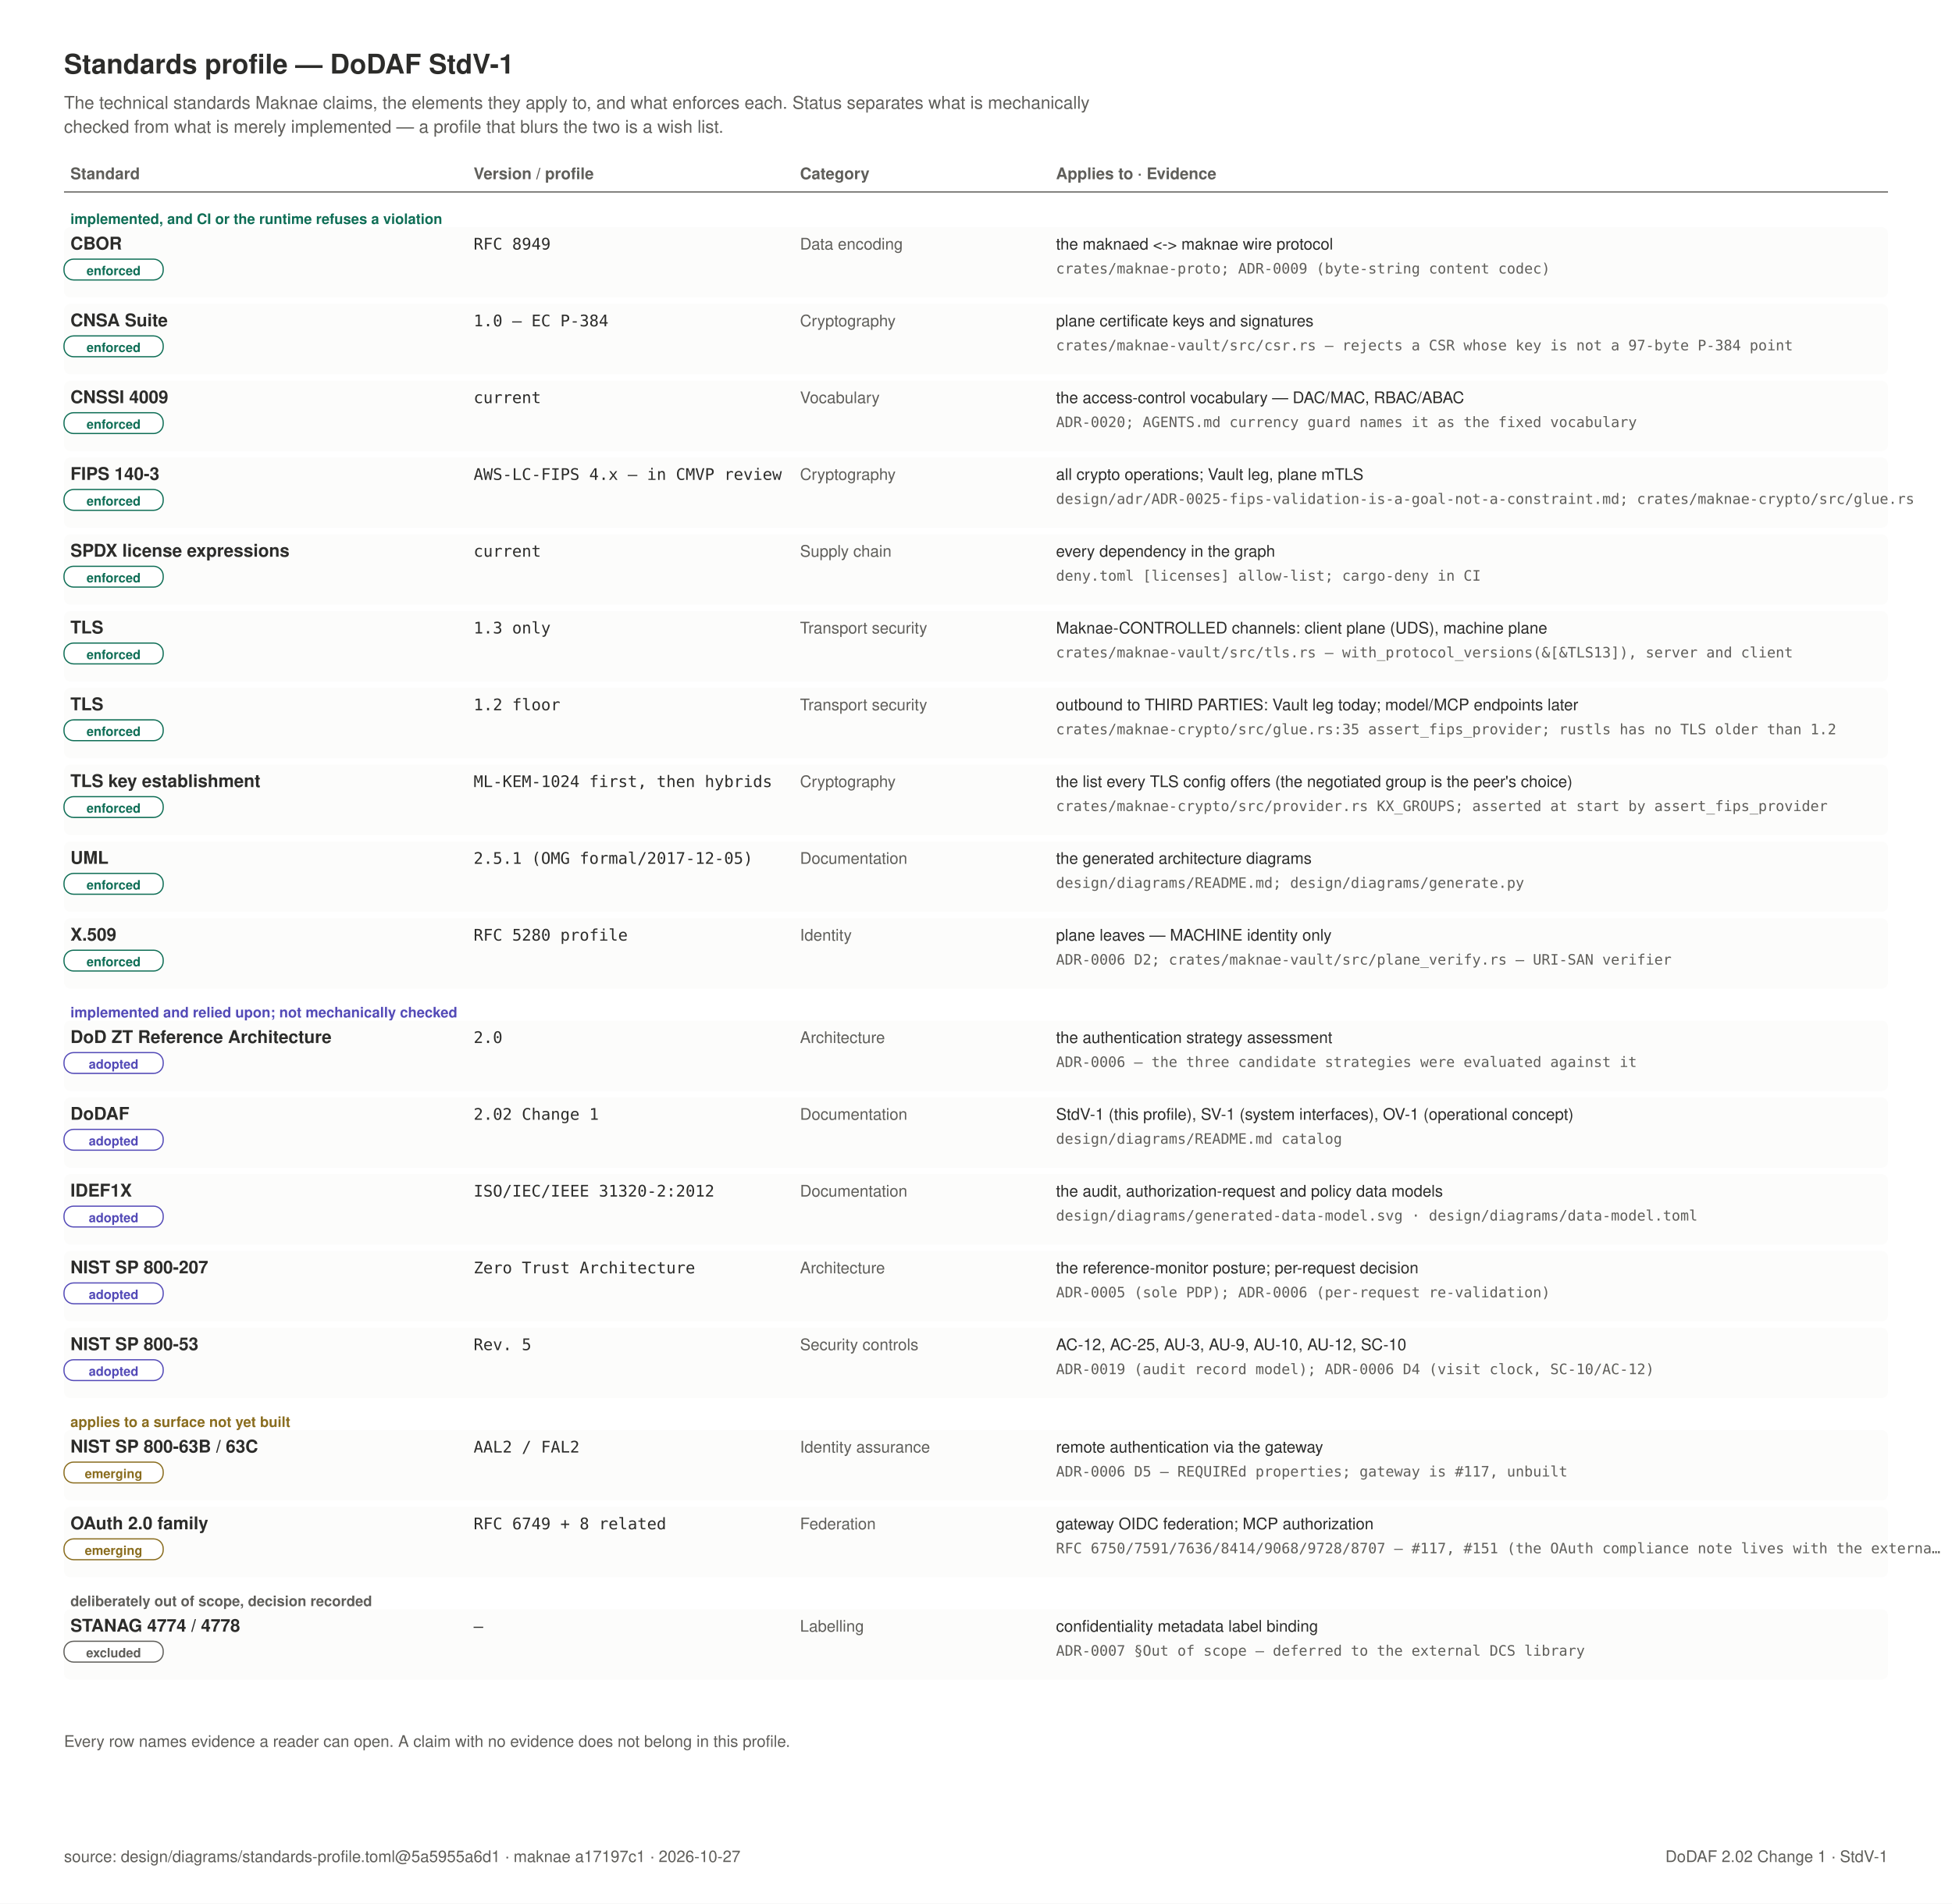
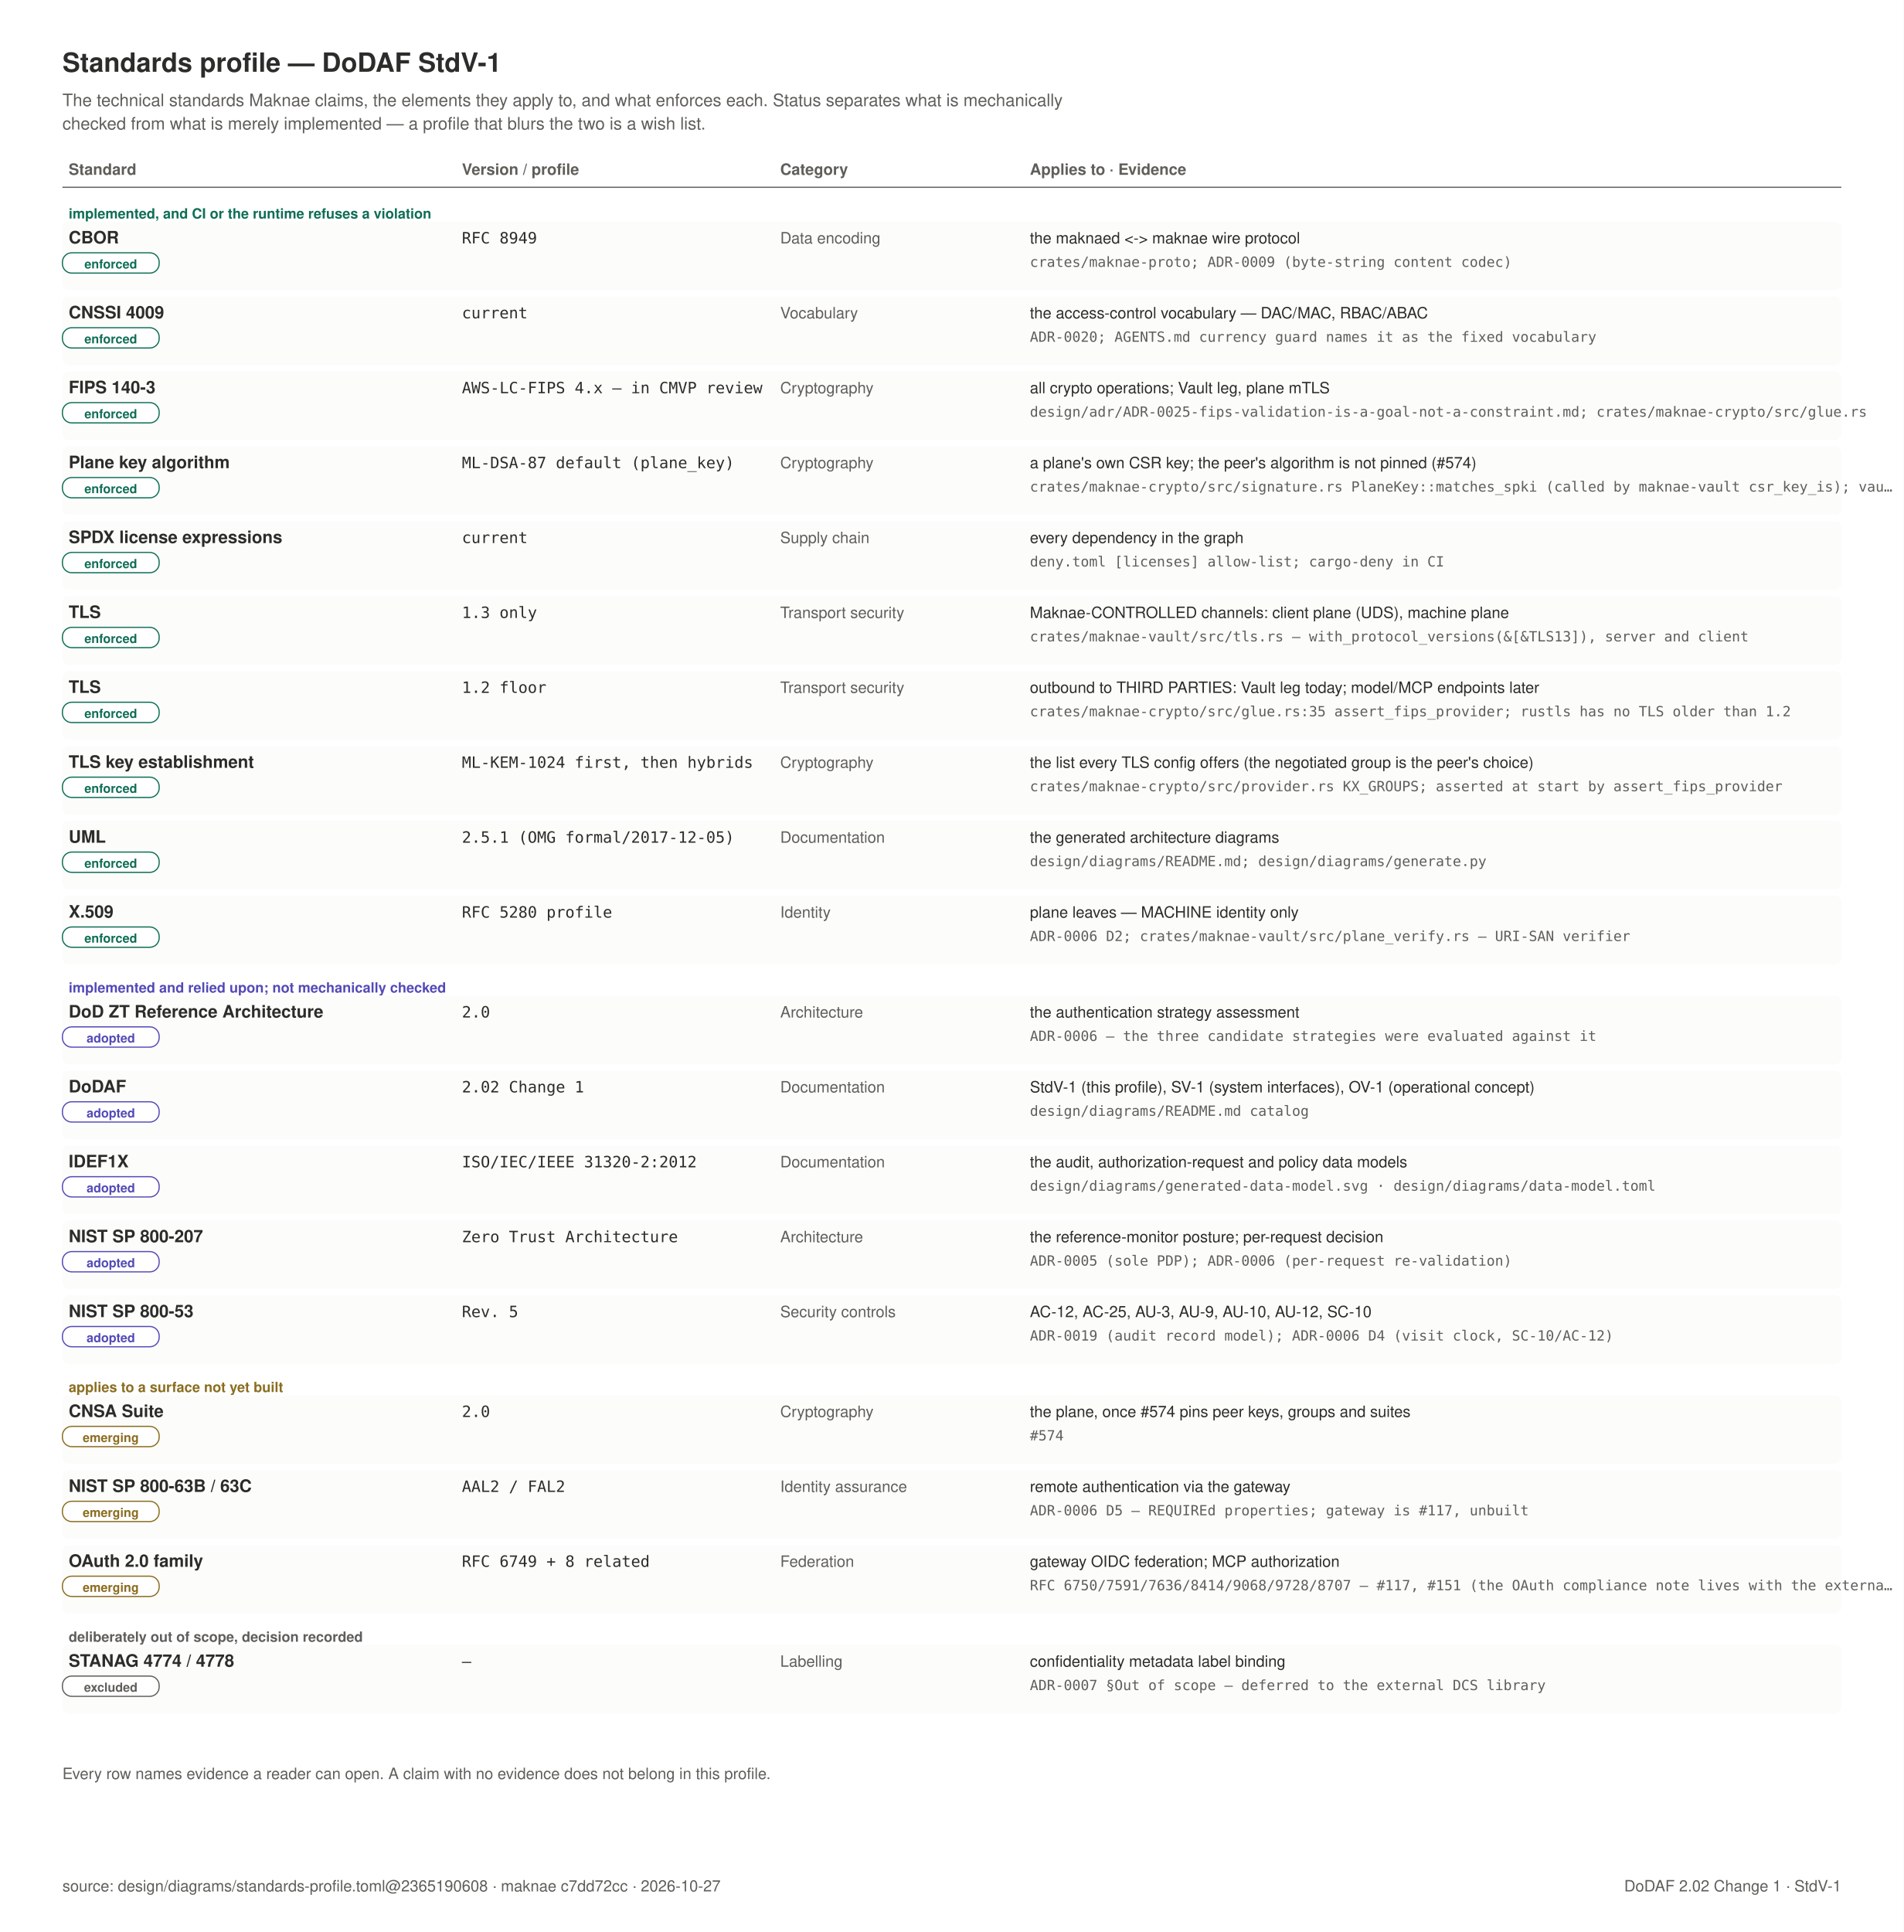
- <svg xmlns="http://www.w3.org/2000/svg" width="1220" height="1190" viewBox="0 0 1220 1190" role="img">
-   <rect x="0" y="0" width="1220" height="1190" fill="#FFFFFF" />
+ <svg xmlns="http://www.w3.org/2000/svg" width="1220" height="1238" viewBox="0 0 1220 1238" role="img">
+   <rect x="0" y="0" width="1220" height="1238" fill="#FFFFFF" />
  <text x="40" y="46" text-anchor="start" font-family="Helvetica, Arial, sans-serif" font-size="17" font-weight="600" fill="#2C2C2A">Standards profile — DoDAF StdV-1</text>
  <text x="40" y="68" text-anchor="start" font-family="Helvetica, Arial, sans-serif" font-size="11" font-weight="400" fill="#5F5E5A">The technical standards Maknae claims, the elements they apply to, and what enforces each. Status separates what is mechanically</text>
  <text x="40" y="83" text-anchor="start" font-family="Helvetica, Arial, sans-serif" font-size="11" font-weight="400" fill="#5F5E5A">checked from what is merely implemented — a profile that blurs the two is a wish list.</text>
  <text x="44" y="112" text-anchor="start" font-family="Helvetica, Arial, sans-serif" font-size="10" font-weight="600" fill="#5F5E5A">Standard</text>
  <text x="296" y="112" text-anchor="start" font-family="Helvetica, Arial, sans-serif" font-size="10" font-weight="600" fill="#5F5E5A">Version / profile</text>
  <text x="500" y="112" text-anchor="start" font-family="Helvetica, Arial, sans-serif" font-size="10" font-weight="600" fill="#5F5E5A">Category</text>
  <text x="660" y="112" text-anchor="start" font-family="Helvetica, Arial, sans-serif" font-size="10" font-weight="600" fill="#5F5E5A">Applies to  ·  Evidence</text>
  <line x1="40" y1="120" x2="1180" y2="120" stroke="#5F5E5A" stroke-width="0.75" />
  <text x="44" y="140" text-anchor="start" font-family="Helvetica, Arial, sans-serif" font-size="9" font-weight="600" fill="#0F6E56">implemented, and CI or the runtime refuses a violation</text>
  <rect x="40" y="142" width="1140" height="44" rx="4" fill="#FCFCFB" stroke="none" stroke-width="0" />
  <text x="44" y="156" text-anchor="start" font-family="Helvetica, Arial, sans-serif" font-size="11" font-weight="600" fill="#2C2C2A">CBOR</text>
  <rect x="40" y="162" width="62" height="13" rx="6" fill="#FFFFFF" stroke="#0F6E56" stroke-width="0.75" />
  <text x="71" y="172" text-anchor="middle" font-family="Helvetica, Arial, sans-serif" font-size="8" font-weight="600" fill="#0F6E56">enforced</text>
  <text x="296" y="156" text-anchor="start" font-family="ui-monospace, SFMono-Regular, Menlo, monospace" font-size="10" font-weight="400" fill="#2C2C2A">RFC 8949</text>
  <text x="500" y="156" text-anchor="start" font-family="Helvetica, Arial, sans-serif" font-size="10" font-weight="400" fill="#5F5E5A">Data encoding</text>
  <text x="660" y="156" text-anchor="start" font-family="Helvetica, Arial, sans-serif" font-size="10" font-weight="400" fill="#2C2C2A">the maknaed &lt;-&gt; maknae wire protocol</text>
  <text x="660" y="171" text-anchor="start" font-family="ui-monospace, SFMono-Regular, Menlo, monospace" font-size="9" font-weight="400" fill="#5F5E5A">crates/maknae-proto; ADR-0009 (byte-string content codec)</text>
  <rect x="40" y="190" width="1140" height="44" rx="4" fill="#FCFCFB" stroke="none" stroke-width="0" />
-   <text x="44" y="204" text-anchor="start" font-family="Helvetica, Arial, sans-serif" font-size="11" font-weight="600" fill="#2C2C2A">CNSA Suite</text>
+   <text x="44" y="204" text-anchor="start" font-family="Helvetica, Arial, sans-serif" font-size="11" font-weight="600" fill="#2C2C2A">CNSSI 4009</text>
  <rect x="40" y="210" width="62" height="13" rx="6" fill="#FFFFFF" stroke="#0F6E56" stroke-width="0.75" />
  <text x="71" y="220" text-anchor="middle" font-family="Helvetica, Arial, sans-serif" font-size="8" font-weight="600" fill="#0F6E56">enforced</text>
-   <text x="296" y="204" text-anchor="start" font-family="ui-monospace, SFMono-Regular, Menlo, monospace" font-size="10" font-weight="400" fill="#2C2C2A">1.0 — EC P-384</text>
-   <text x="500" y="204" text-anchor="start" font-family="Helvetica, Arial, sans-serif" font-size="10" font-weight="400" fill="#5F5E5A">Cryptography</text>
-   <text x="660" y="204" text-anchor="start" font-family="Helvetica, Arial, sans-serif" font-size="10" font-weight="400" fill="#2C2C2A">plane certificate keys and signatures</text>
-   <text x="660" y="219" text-anchor="start" font-family="ui-monospace, SFMono-Regular, Menlo, monospace" font-size="9" font-weight="400" fill="#5F5E5A">crates/maknae-vault/src/csr.rs — rejects a CSR whose key is not a 97-byte P-384 point</text>
+   <text x="296" y="204" text-anchor="start" font-family="ui-monospace, SFMono-Regular, Menlo, monospace" font-size="10" font-weight="400" fill="#2C2C2A">current</text>
+   <text x="500" y="204" text-anchor="start" font-family="Helvetica, Arial, sans-serif" font-size="10" font-weight="400" fill="#5F5E5A">Vocabulary</text>
+   <text x="660" y="204" text-anchor="start" font-family="Helvetica, Arial, sans-serif" font-size="10" font-weight="400" fill="#2C2C2A">the access-control vocabulary — DAC/MAC, RBAC/ABAC</text>
+   <text x="660" y="219" text-anchor="start" font-family="ui-monospace, SFMono-Regular, Menlo, monospace" font-size="9" font-weight="400" fill="#5F5E5A">ADR-0020; AGENTS.md currency guard names it as the fixed vocabulary</text>
  <rect x="40" y="238" width="1140" height="44" rx="4" fill="#FCFCFB" stroke="none" stroke-width="0" />
-   <text x="44" y="252" text-anchor="start" font-family="Helvetica, Arial, sans-serif" font-size="11" font-weight="600" fill="#2C2C2A">CNSSI 4009</text>
+   <text x="44" y="252" text-anchor="start" font-family="Helvetica, Arial, sans-serif" font-size="11" font-weight="600" fill="#2C2C2A">FIPS 140-3</text>
  <rect x="40" y="258" width="62" height="13" rx="6" fill="#FFFFFF" stroke="#0F6E56" stroke-width="0.75" />
  <text x="71" y="268" text-anchor="middle" font-family="Helvetica, Arial, sans-serif" font-size="8" font-weight="600" fill="#0F6E56">enforced</text>
-   <text x="296" y="252" text-anchor="start" font-family="ui-monospace, SFMono-Regular, Menlo, monospace" font-size="10" font-weight="400" fill="#2C2C2A">current</text>
-   <text x="500" y="252" text-anchor="start" font-family="Helvetica, Arial, sans-serif" font-size="10" font-weight="400" fill="#5F5E5A">Vocabulary</text>
-   <text x="660" y="252" text-anchor="start" font-family="Helvetica, Arial, sans-serif" font-size="10" font-weight="400" fill="#2C2C2A">the access-control vocabulary — DAC/MAC, RBAC/ABAC</text>
-   <text x="660" y="267" text-anchor="start" font-family="ui-monospace, SFMono-Regular, Menlo, monospace" font-size="9" font-weight="400" fill="#5F5E5A">ADR-0020; AGENTS.md currency guard names it as the fixed vocabulary</text>
+   <text x="296" y="252" text-anchor="start" font-family="ui-monospace, SFMono-Regular, Menlo, monospace" font-size="10" font-weight="400" fill="#2C2C2A">AWS-LC-FIPS 4.x — in CMVP review</text>
+   <text x="500" y="252" text-anchor="start" font-family="Helvetica, Arial, sans-serif" font-size="10" font-weight="400" fill="#5F5E5A">Cryptography</text>
+   <text x="660" y="252" text-anchor="start" font-family="Helvetica, Arial, sans-serif" font-size="10" font-weight="400" fill="#2C2C2A">all crypto operations; Vault leg, plane mTLS</text>
+   <text x="660" y="267" text-anchor="start" font-family="ui-monospace, SFMono-Regular, Menlo, monospace" font-size="9" font-weight="400" fill="#5F5E5A">design/adr/ADR-0025-fips-validation-is-a-goal-not-a-constraint.md; crates/maknae-crypto/src/glue.rs</text>
  <rect x="40" y="286" width="1140" height="44" rx="4" fill="#FCFCFB" stroke="none" stroke-width="0" />
-   <text x="44" y="300" text-anchor="start" font-family="Helvetica, Arial, sans-serif" font-size="11" font-weight="600" fill="#2C2C2A">FIPS 140-3</text>
+   <text x="44" y="300" text-anchor="start" font-family="Helvetica, Arial, sans-serif" font-size="11" font-weight="600" fill="#2C2C2A">Plane key algorithm</text>
  <rect x="40" y="306" width="62" height="13" rx="6" fill="#FFFFFF" stroke="#0F6E56" stroke-width="0.75" />
  <text x="71" y="316" text-anchor="middle" font-family="Helvetica, Arial, sans-serif" font-size="8" font-weight="600" fill="#0F6E56">enforced</text>
-   <text x="296" y="300" text-anchor="start" font-family="ui-monospace, SFMono-Regular, Menlo, monospace" font-size="10" font-weight="400" fill="#2C2C2A">AWS-LC-FIPS 4.x — in CMVP review</text>
+   <text x="296" y="300" text-anchor="start" font-family="ui-monospace, SFMono-Regular, Menlo, monospace" font-size="10" font-weight="400" fill="#2C2C2A">ML-DSA-87 default (plane_key)</text>
  <text x="500" y="300" text-anchor="start" font-family="Helvetica, Arial, sans-serif" font-size="10" font-weight="400" fill="#5F5E5A">Cryptography</text>
-   <text x="660" y="300" text-anchor="start" font-family="Helvetica, Arial, sans-serif" font-size="10" font-weight="400" fill="#2C2C2A">all crypto operations; Vault leg, plane mTLS</text>
-   <text x="660" y="315" text-anchor="start" font-family="ui-monospace, SFMono-Regular, Menlo, monospace" font-size="9" font-weight="400" fill="#5F5E5A">design/adr/ADR-0025-fips-validation-is-a-goal-not-a-constraint.md; crates/maknae-crypto/src/glue.rs</text>
+   <text x="660" y="300" text-anchor="start" font-family="Helvetica, Arial, sans-serif" font-size="10" font-weight="400" fill="#2C2C2A">a plane's own CSR key; the peer's algorithm is not pinned (#574)</text>
+   <text x="660" y="315" text-anchor="start" font-family="ui-monospace, SFMono-Regular, Menlo, monospace" font-size="9" font-weight="400" fill="#5F5E5A">crates/maknae-crypto/src/signature.rs PlaneKey::matches_spki (called by maknae-vault csr_key_is); vau…</text>
  <rect x="40" y="334" width="1140" height="44" rx="4" fill="#FCFCFB" stroke="none" stroke-width="0" />
  <text x="44" y="348" text-anchor="start" font-family="Helvetica, Arial, sans-serif" font-size="11" font-weight="600" fill="#2C2C2A">SPDX license expressions</text>
  <rect x="40" y="354" width="62" height="13" rx="6" fill="#FFFFFF" stroke="#0F6E56" stroke-width="0.75" />
  <text x="71" y="364" text-anchor="middle" font-family="Helvetica, Arial, sans-serif" font-size="8" font-weight="600" fill="#0F6E56">enforced</text>
  <text x="296" y="348" text-anchor="start" font-family="ui-monospace, SFMono-Regular, Menlo, monospace" font-size="10" font-weight="400" fill="#2C2C2A">current</text>
  <text x="500" y="348" text-anchor="start" font-family="Helvetica, Arial, sans-serif" font-size="10" font-weight="400" fill="#5F5E5A">Supply chain</text>
  <text x="660" y="348" text-anchor="start" font-family="Helvetica, Arial, sans-serif" font-size="10" font-weight="400" fill="#2C2C2A">every dependency in the graph</text>
  <text x="660" y="363" text-anchor="start" font-family="ui-monospace, SFMono-Regular, Menlo, monospace" font-size="9" font-weight="400" fill="#5F5E5A">deny.toml [licenses] allow-list; cargo-deny in CI</text>
  <rect x="40" y="382" width="1140" height="44" rx="4" fill="#FCFCFB" stroke="none" stroke-width="0" />
  <text x="44" y="396" text-anchor="start" font-family="Helvetica, Arial, sans-serif" font-size="11" font-weight="600" fill="#2C2C2A">TLS</text>
  <rect x="40" y="402" width="62" height="13" rx="6" fill="#FFFFFF" stroke="#0F6E56" stroke-width="0.75" />
  <text x="71" y="412" text-anchor="middle" font-family="Helvetica, Arial, sans-serif" font-size="8" font-weight="600" fill="#0F6E56">enforced</text>
  <text x="296" y="396" text-anchor="start" font-family="ui-monospace, SFMono-Regular, Menlo, monospace" font-size="10" font-weight="400" fill="#2C2C2A">1.3 only</text>
  <text x="500" y="396" text-anchor="start" font-family="Helvetica, Arial, sans-serif" font-size="10" font-weight="400" fill="#5F5E5A">Transport security</text>
  <text x="660" y="396" text-anchor="start" font-family="Helvetica, Arial, sans-serif" font-size="10" font-weight="400" fill="#2C2C2A">Maknae-CONTROLLED channels: client plane (UDS), machine plane</text>
  <text x="660" y="411" text-anchor="start" font-family="ui-monospace, SFMono-Regular, Menlo, monospace" font-size="9" font-weight="400" fill="#5F5E5A">crates/maknae-vault/src/tls.rs — with_protocol_versions(&amp;[&amp;TLS13]), server and client</text>
  <rect x="40" y="430" width="1140" height="44" rx="4" fill="#FCFCFB" stroke="none" stroke-width="0" />
  <text x="44" y="444" text-anchor="start" font-family="Helvetica, Arial, sans-serif" font-size="11" font-weight="600" fill="#2C2C2A">TLS</text>
  <rect x="40" y="450" width="62" height="13" rx="6" fill="#FFFFFF" stroke="#0F6E56" stroke-width="0.75" />
  <text x="71" y="460" text-anchor="middle" font-family="Helvetica, Arial, sans-serif" font-size="8" font-weight="600" fill="#0F6E56">enforced</text>
  <text x="296" y="444" text-anchor="start" font-family="ui-monospace, SFMono-Regular, Menlo, monospace" font-size="10" font-weight="400" fill="#2C2C2A">1.2 floor</text>
  <text x="500" y="444" text-anchor="start" font-family="Helvetica, Arial, sans-serif" font-size="10" font-weight="400" fill="#5F5E5A">Transport security</text>
  <text x="660" y="444" text-anchor="start" font-family="Helvetica, Arial, sans-serif" font-size="10" font-weight="400" fill="#2C2C2A">outbound to THIRD PARTIES: Vault leg today; model/MCP endpoints later</text>
  <text x="660" y="459" text-anchor="start" font-family="ui-monospace, SFMono-Regular, Menlo, monospace" font-size="9" font-weight="400" fill="#5F5E5A">crates/maknae-crypto/src/glue.rs:35 assert_fips_provider; rustls has no TLS older than 1.2</text>
  <rect x="40" y="478" width="1140" height="44" rx="4" fill="#FCFCFB" stroke="none" stroke-width="0" />
  <text x="44" y="492" text-anchor="start" font-family="Helvetica, Arial, sans-serif" font-size="11" font-weight="600" fill="#2C2C2A">TLS key establishment</text>
  <rect x="40" y="498" width="62" height="13" rx="6" fill="#FFFFFF" stroke="#0F6E56" stroke-width="0.75" />
  <text x="71" y="508" text-anchor="middle" font-family="Helvetica, Arial, sans-serif" font-size="8" font-weight="600" fill="#0F6E56">enforced</text>
  <text x="296" y="492" text-anchor="start" font-family="ui-monospace, SFMono-Regular, Menlo, monospace" font-size="10" font-weight="400" fill="#2C2C2A">ML-KEM-1024 first, then hybrids</text>
  <text x="500" y="492" text-anchor="start" font-family="Helvetica, Arial, sans-serif" font-size="10" font-weight="400" fill="#5F5E5A">Cryptography</text>
  <text x="660" y="492" text-anchor="start" font-family="Helvetica, Arial, sans-serif" font-size="10" font-weight="400" fill="#2C2C2A">the list every TLS config offers (the negotiated group is the peer's choice)</text>
  <text x="660" y="507" text-anchor="start" font-family="ui-monospace, SFMono-Regular, Menlo, monospace" font-size="9" font-weight="400" fill="#5F5E5A">crates/maknae-crypto/src/provider.rs KX_GROUPS; asserted at start by assert_fips_provider</text>
  <rect x="40" y="526" width="1140" height="44" rx="4" fill="#FCFCFB" stroke="none" stroke-width="0" />
  <text x="44" y="540" text-anchor="start" font-family="Helvetica, Arial, sans-serif" font-size="11" font-weight="600" fill="#2C2C2A">UML</text>
  <rect x="40" y="546" width="62" height="13" rx="6" fill="#FFFFFF" stroke="#0F6E56" stroke-width="0.75" />
  <text x="71" y="556" text-anchor="middle" font-family="Helvetica, Arial, sans-serif" font-size="8" font-weight="600" fill="#0F6E56">enforced</text>
  <text x="296" y="540" text-anchor="start" font-family="ui-monospace, SFMono-Regular, Menlo, monospace" font-size="10" font-weight="400" fill="#2C2C2A">2.5.1 (OMG formal/2017-12-05)</text>
  <text x="500" y="540" text-anchor="start" font-family="Helvetica, Arial, sans-serif" font-size="10" font-weight="400" fill="#5F5E5A">Documentation</text>
  <text x="660" y="540" text-anchor="start" font-family="Helvetica, Arial, sans-serif" font-size="10" font-weight="400" fill="#2C2C2A">the generated architecture diagrams</text>
  <text x="660" y="555" text-anchor="start" font-family="ui-monospace, SFMono-Regular, Menlo, monospace" font-size="9" font-weight="400" fill="#5F5E5A">design/diagrams/README.md; design/diagrams/generate.py</text>
  <rect x="40" y="574" width="1140" height="44" rx="4" fill="#FCFCFB" stroke="none" stroke-width="0" />
  <text x="44" y="588" text-anchor="start" font-family="Helvetica, Arial, sans-serif" font-size="11" font-weight="600" fill="#2C2C2A">X.509</text>
  <rect x="40" y="594" width="62" height="13" rx="6" fill="#FFFFFF" stroke="#0F6E56" stroke-width="0.75" />
  <text x="71" y="604" text-anchor="middle" font-family="Helvetica, Arial, sans-serif" font-size="8" font-weight="600" fill="#0F6E56">enforced</text>
  <text x="296" y="588" text-anchor="start" font-family="ui-monospace, SFMono-Regular, Menlo, monospace" font-size="10" font-weight="400" fill="#2C2C2A">RFC 5280 profile</text>
  <text x="500" y="588" text-anchor="start" font-family="Helvetica, Arial, sans-serif" font-size="10" font-weight="400" fill="#5F5E5A">Identity</text>
  <text x="660" y="588" text-anchor="start" font-family="Helvetica, Arial, sans-serif" font-size="10" font-weight="400" fill="#2C2C2A">plane leaves — MACHINE identity only</text>
  <text x="660" y="603" text-anchor="start" font-family="ui-monospace, SFMono-Regular, Menlo, monospace" font-size="9" font-weight="400" fill="#5F5E5A">ADR-0006 D2; crates/maknae-vault/src/plane_verify.rs — URI-SAN verifier</text>
  <text x="44" y="636" text-anchor="start" font-family="Helvetica, Arial, sans-serif" font-size="9" font-weight="600" fill="#534AB7">implemented and relied upon; not mechanically checked</text>
  <rect x="40" y="638" width="1140" height="44" rx="4" fill="#FCFCFB" stroke="none" stroke-width="0" />
  <text x="44" y="652" text-anchor="start" font-family="Helvetica, Arial, sans-serif" font-size="11" font-weight="600" fill="#2C2C2A">DoD ZT Reference Architecture</text>
  <rect x="40" y="658" width="62" height="13" rx="6" fill="#FFFFFF" stroke="#534AB7" stroke-width="0.75" />
  <text x="71" y="668" text-anchor="middle" font-family="Helvetica, Arial, sans-serif" font-size="8" font-weight="600" fill="#534AB7">adopted</text>
  <text x="296" y="652" text-anchor="start" font-family="ui-monospace, SFMono-Regular, Menlo, monospace" font-size="10" font-weight="400" fill="#2C2C2A">2.0</text>
  <text x="500" y="652" text-anchor="start" font-family="Helvetica, Arial, sans-serif" font-size="10" font-weight="400" fill="#5F5E5A">Architecture</text>
  <text x="660" y="652" text-anchor="start" font-family="Helvetica, Arial, sans-serif" font-size="10" font-weight="400" fill="#2C2C2A">the authentication strategy assessment</text>
  <text x="660" y="667" text-anchor="start" font-family="ui-monospace, SFMono-Regular, Menlo, monospace" font-size="9" font-weight="400" fill="#5F5E5A">ADR-0006 — the three candidate strategies were evaluated against it</text>
  <rect x="40" y="686" width="1140" height="44" rx="4" fill="#FCFCFB" stroke="none" stroke-width="0" />
  <text x="44" y="700" text-anchor="start" font-family="Helvetica, Arial, sans-serif" font-size="11" font-weight="600" fill="#2C2C2A">DoDAF</text>
  <rect x="40" y="706" width="62" height="13" rx="6" fill="#FFFFFF" stroke="#534AB7" stroke-width="0.75" />
  <text x="71" y="716" text-anchor="middle" font-family="Helvetica, Arial, sans-serif" font-size="8" font-weight="600" fill="#534AB7">adopted</text>
  <text x="296" y="700" text-anchor="start" font-family="ui-monospace, SFMono-Regular, Menlo, monospace" font-size="10" font-weight="400" fill="#2C2C2A">2.02 Change 1</text>
  <text x="500" y="700" text-anchor="start" font-family="Helvetica, Arial, sans-serif" font-size="10" font-weight="400" fill="#5F5E5A">Documentation</text>
  <text x="660" y="700" text-anchor="start" font-family="Helvetica, Arial, sans-serif" font-size="10" font-weight="400" fill="#2C2C2A">StdV-1 (this profile), SV-1 (system interfaces), OV-1 (operational concept)</text>
  <text x="660" y="715" text-anchor="start" font-family="ui-monospace, SFMono-Regular, Menlo, monospace" font-size="9" font-weight="400" fill="#5F5E5A">design/diagrams/README.md catalog</text>
  <rect x="40" y="734" width="1140" height="44" rx="4" fill="#FCFCFB" stroke="none" stroke-width="0" />
  <text x="44" y="748" text-anchor="start" font-family="Helvetica, Arial, sans-serif" font-size="11" font-weight="600" fill="#2C2C2A">IDEF1X</text>
  <rect x="40" y="754" width="62" height="13" rx="6" fill="#FFFFFF" stroke="#534AB7" stroke-width="0.75" />
  <text x="71" y="764" text-anchor="middle" font-family="Helvetica, Arial, sans-serif" font-size="8" font-weight="600" fill="#534AB7">adopted</text>
  <text x="296" y="748" text-anchor="start" font-family="ui-monospace, SFMono-Regular, Menlo, monospace" font-size="10" font-weight="400" fill="#2C2C2A">ISO/IEC/IEEE 31320-2:2012</text>
  <text x="500" y="748" text-anchor="start" font-family="Helvetica, Arial, sans-serif" font-size="10" font-weight="400" fill="#5F5E5A">Documentation</text>
  <text x="660" y="748" text-anchor="start" font-family="Helvetica, Arial, sans-serif" font-size="10" font-weight="400" fill="#2C2C2A">the audit, authorization-request and policy data models</text>
  <text x="660" y="763" text-anchor="start" font-family="ui-monospace, SFMono-Regular, Menlo, monospace" font-size="9" font-weight="400" fill="#5F5E5A">design/diagrams/generated-data-model.svg · design/diagrams/data-model.toml</text>
  <rect x="40" y="782" width="1140" height="44" rx="4" fill="#FCFCFB" stroke="none" stroke-width="0" />
  <text x="44" y="796" text-anchor="start" font-family="Helvetica, Arial, sans-serif" font-size="11" font-weight="600" fill="#2C2C2A">NIST SP 800-207</text>
  <rect x="40" y="802" width="62" height="13" rx="6" fill="#FFFFFF" stroke="#534AB7" stroke-width="0.75" />
  <text x="71" y="812" text-anchor="middle" font-family="Helvetica, Arial, sans-serif" font-size="8" font-weight="600" fill="#534AB7">adopted</text>
  <text x="296" y="796" text-anchor="start" font-family="ui-monospace, SFMono-Regular, Menlo, monospace" font-size="10" font-weight="400" fill="#2C2C2A">Zero Trust Architecture</text>
  <text x="500" y="796" text-anchor="start" font-family="Helvetica, Arial, sans-serif" font-size="10" font-weight="400" fill="#5F5E5A">Architecture</text>
  <text x="660" y="796" text-anchor="start" font-family="Helvetica, Arial, sans-serif" font-size="10" font-weight="400" fill="#2C2C2A">the reference-monitor posture; per-request decision</text>
  <text x="660" y="811" text-anchor="start" font-family="ui-monospace, SFMono-Regular, Menlo, monospace" font-size="9" font-weight="400" fill="#5F5E5A">ADR-0005 (sole PDP); ADR-0006 (per-request re-validation)</text>
  <rect x="40" y="830" width="1140" height="44" rx="4" fill="#FCFCFB" stroke="none" stroke-width="0" />
  <text x="44" y="844" text-anchor="start" font-family="Helvetica, Arial, sans-serif" font-size="11" font-weight="600" fill="#2C2C2A">NIST SP 800-53</text>
  <rect x="40" y="850" width="62" height="13" rx="6" fill="#FFFFFF" stroke="#534AB7" stroke-width="0.75" />
  <text x="71" y="860" text-anchor="middle" font-family="Helvetica, Arial, sans-serif" font-size="8" font-weight="600" fill="#534AB7">adopted</text>
  <text x="296" y="844" text-anchor="start" font-family="ui-monospace, SFMono-Regular, Menlo, monospace" font-size="10" font-weight="400" fill="#2C2C2A">Rev. 5</text>
  <text x="500" y="844" text-anchor="start" font-family="Helvetica, Arial, sans-serif" font-size="10" font-weight="400" fill="#5F5E5A">Security controls</text>
  <text x="660" y="844" text-anchor="start" font-family="Helvetica, Arial, sans-serif" font-size="10" font-weight="400" fill="#2C2C2A">AC-12, AC-25, AU-3, AU-9, AU-10, AU-12, SC-10</text>
  <text x="660" y="859" text-anchor="start" font-family="ui-monospace, SFMono-Regular, Menlo, monospace" font-size="9" font-weight="400" fill="#5F5E5A">ADR-0019 (audit record model); ADR-0006 D4 (visit clock, SC-10/AC-12)</text>
  <text x="44" y="892" text-anchor="start" font-family="Helvetica, Arial, sans-serif" font-size="9" font-weight="600" fill="#8A6D1F">applies to a surface not yet built</text>
  <rect x="40" y="894" width="1140" height="44" rx="4" fill="#FCFCFB" stroke="none" stroke-width="0" />
-   <text x="44" y="908" text-anchor="start" font-family="Helvetica, Arial, sans-serif" font-size="11" font-weight="600" fill="#2C2C2A">NIST SP 800-63B / 63C</text>
+   <text x="44" y="908" text-anchor="start" font-family="Helvetica, Arial, sans-serif" font-size="11" font-weight="600" fill="#2C2C2A">CNSA Suite</text>
  <rect x="40" y="914" width="62" height="13" rx="6" fill="#FFFFFF" stroke="#8A6D1F" stroke-width="0.75" />
  <text x="71" y="924" text-anchor="middle" font-family="Helvetica, Arial, sans-serif" font-size="8" font-weight="600" fill="#8A6D1F">emerging</text>
-   <text x="296" y="908" text-anchor="start" font-family="ui-monospace, SFMono-Regular, Menlo, monospace" font-size="10" font-weight="400" fill="#2C2C2A">AAL2 / FAL2</text>
-   <text x="500" y="908" text-anchor="start" font-family="Helvetica, Arial, sans-serif" font-size="10" font-weight="400" fill="#5F5E5A">Identity assurance</text>
-   <text x="660" y="908" text-anchor="start" font-family="Helvetica, Arial, sans-serif" font-size="10" font-weight="400" fill="#2C2C2A">remote authentication via the gateway</text>
-   <text x="660" y="923" text-anchor="start" font-family="ui-monospace, SFMono-Regular, Menlo, monospace" font-size="9" font-weight="400" fill="#5F5E5A">ADR-0006 D5 — REQUIREd properties; gateway is #117, unbuilt</text>
+   <text x="296" y="908" text-anchor="start" font-family="ui-monospace, SFMono-Regular, Menlo, monospace" font-size="10" font-weight="400" fill="#2C2C2A">2.0</text>
+   <text x="500" y="908" text-anchor="start" font-family="Helvetica, Arial, sans-serif" font-size="10" font-weight="400" fill="#5F5E5A">Cryptography</text>
+   <text x="660" y="908" text-anchor="start" font-family="Helvetica, Arial, sans-serif" font-size="10" font-weight="400" fill="#2C2C2A">the plane, once #574 pins peer keys, groups and suites</text>
+   <text x="660" y="923" text-anchor="start" font-family="ui-monospace, SFMono-Regular, Menlo, monospace" font-size="9" font-weight="400" fill="#5F5E5A">#574</text>
  <rect x="40" y="942" width="1140" height="44" rx="4" fill="#FCFCFB" stroke="none" stroke-width="0" />
-   <text x="44" y="956" text-anchor="start" font-family="Helvetica, Arial, sans-serif" font-size="11" font-weight="600" fill="#2C2C2A">OAuth 2.0 family</text>
+   <text x="44" y="956" text-anchor="start" font-family="Helvetica, Arial, sans-serif" font-size="11" font-weight="600" fill="#2C2C2A">NIST SP 800-63B / 63C</text>
  <rect x="40" y="962" width="62" height="13" rx="6" fill="#FFFFFF" stroke="#8A6D1F" stroke-width="0.75" />
  <text x="71" y="972" text-anchor="middle" font-family="Helvetica, Arial, sans-serif" font-size="8" font-weight="600" fill="#8A6D1F">emerging</text>
-   <text x="296" y="956" text-anchor="start" font-family="ui-monospace, SFMono-Regular, Menlo, monospace" font-size="10" font-weight="400" fill="#2C2C2A">RFC 6749 + 8 related</text>
-   <text x="500" y="956" text-anchor="start" font-family="Helvetica, Arial, sans-serif" font-size="10" font-weight="400" fill="#5F5E5A">Federation</text>
-   <text x="660" y="956" text-anchor="start" font-family="Helvetica, Arial, sans-serif" font-size="10" font-weight="400" fill="#2C2C2A">gateway OIDC federation; MCP authorization</text>
-   <text x="660" y="971" text-anchor="start" font-family="ui-monospace, SFMono-Regular, Menlo, monospace" font-size="9" font-weight="400" fill="#5F5E5A">RFC 6750/7591/7636/8414/9068/9728/8707 — #117, #151 (the OAuth compliance note lives with the externa…</text>
-   <text x="44" y="1004" text-anchor="start" font-family="Helvetica, Arial, sans-serif" font-size="9" font-weight="600" fill="#5F5E5A">deliberately out of scope, decision recorded</text>
-   <rect x="40" y="1006" width="1140" height="44" rx="4" fill="#FCFCFB" stroke="none" stroke-width="0" />
-   <text x="44" y="1020" text-anchor="start" font-family="Helvetica, Arial, sans-serif" font-size="11" font-weight="600" fill="#2C2C2A">STANAG 4774 / 4778</text>
-   <rect x="40" y="1026" width="62" height="13" rx="6" fill="#FFFFFF" stroke="#5F5E5A" stroke-width="0.75" />
-   <text x="71" y="1036" text-anchor="middle" font-family="Helvetica, Arial, sans-serif" font-size="8" font-weight="600" fill="#5F5E5A">excluded</text>
-   <text x="296" y="1020" text-anchor="start" font-family="ui-monospace, SFMono-Regular, Menlo, monospace" font-size="10" font-weight="400" fill="#2C2C2A">—</text>
-   <text x="500" y="1020" text-anchor="start" font-family="Helvetica, Arial, sans-serif" font-size="10" font-weight="400" fill="#5F5E5A">Labelling</text>
-   <text x="660" y="1020" text-anchor="start" font-family="Helvetica, Arial, sans-serif" font-size="10" font-weight="400" fill="#2C2C2A">confidentiality metadata label binding</text>
-   <text x="660" y="1035" text-anchor="start" font-family="ui-monospace, SFMono-Regular, Menlo, monospace" font-size="9" font-weight="400" fill="#5F5E5A">ADR-0007 §Out of scope — deferred to the external DCS library</text>
-   <text x="40" y="1092" text-anchor="start" font-family="Helvetica, Arial, sans-serif" font-size="10" font-weight="400" fill="#5F5E5A">Every row names evidence a reader can open. A claim with no evidence does not belong in this profile.</text>
-   <text x="40" y="1164" text-anchor="start" font-family="Helvetica, Arial, sans-serif" font-size="10" font-weight="400" fill="#5F5E5A">source: design/diagrams/standards-profile.toml@5a5955a6d1 · maknae a17197c1 · 2026-10-27</text>
-   <text x="1180" y="1164" text-anchor="end" font-family="Helvetica, Arial, sans-serif" font-size="10" font-weight="400" fill="#5F5E5A">DoDAF 2.02 Change 1 · StdV-1</text>
+   <text x="296" y="956" text-anchor="start" font-family="ui-monospace, SFMono-Regular, Menlo, monospace" font-size="10" font-weight="400" fill="#2C2C2A">AAL2 / FAL2</text>
+   <text x="500" y="956" text-anchor="start" font-family="Helvetica, Arial, sans-serif" font-size="10" font-weight="400" fill="#5F5E5A">Identity assurance</text>
+   <text x="660" y="956" text-anchor="start" font-family="Helvetica, Arial, sans-serif" font-size="10" font-weight="400" fill="#2C2C2A">remote authentication via the gateway</text>
+   <text x="660" y="971" text-anchor="start" font-family="ui-monospace, SFMono-Regular, Menlo, monospace" font-size="9" font-weight="400" fill="#5F5E5A">ADR-0006 D5 — REQUIREd properties; gateway is #117, unbuilt</text>
+   <rect x="40" y="990" width="1140" height="44" rx="4" fill="#FCFCFB" stroke="none" stroke-width="0" />
+   <text x="44" y="1004" text-anchor="start" font-family="Helvetica, Arial, sans-serif" font-size="11" font-weight="600" fill="#2C2C2A">OAuth 2.0 family</text>
+   <rect x="40" y="1010" width="62" height="13" rx="6" fill="#FFFFFF" stroke="#8A6D1F" stroke-width="0.75" />
+   <text x="71" y="1020" text-anchor="middle" font-family="Helvetica, Arial, sans-serif" font-size="8" font-weight="600" fill="#8A6D1F">emerging</text>
+   <text x="296" y="1004" text-anchor="start" font-family="ui-monospace, SFMono-Regular, Menlo, monospace" font-size="10" font-weight="400" fill="#2C2C2A">RFC 6749 + 8 related</text>
+   <text x="500" y="1004" text-anchor="start" font-family="Helvetica, Arial, sans-serif" font-size="10" font-weight="400" fill="#5F5E5A">Federation</text>
+   <text x="660" y="1004" text-anchor="start" font-family="Helvetica, Arial, sans-serif" font-size="10" font-weight="400" fill="#2C2C2A">gateway OIDC federation; MCP authorization</text>
+   <text x="660" y="1019" text-anchor="start" font-family="ui-monospace, SFMono-Regular, Menlo, monospace" font-size="9" font-weight="400" fill="#5F5E5A">RFC 6750/7591/7636/8414/9068/9728/8707 — #117, #151 (the OAuth compliance note lives with the externa…</text>
+   <text x="44" y="1052" text-anchor="start" font-family="Helvetica, Arial, sans-serif" font-size="9" font-weight="600" fill="#5F5E5A">deliberately out of scope, decision recorded</text>
+   <rect x="40" y="1054" width="1140" height="44" rx="4" fill="#FCFCFB" stroke="none" stroke-width="0" />
+   <text x="44" y="1068" text-anchor="start" font-family="Helvetica, Arial, sans-serif" font-size="11" font-weight="600" fill="#2C2C2A">STANAG 4774 / 4778</text>
+   <rect x="40" y="1074" width="62" height="13" rx="6" fill="#FFFFFF" stroke="#5F5E5A" stroke-width="0.75" />
+   <text x="71" y="1084" text-anchor="middle" font-family="Helvetica, Arial, sans-serif" font-size="8" font-weight="600" fill="#5F5E5A">excluded</text>
+   <text x="296" y="1068" text-anchor="start" font-family="ui-monospace, SFMono-Regular, Menlo, monospace" font-size="10" font-weight="400" fill="#2C2C2A">—</text>
+   <text x="500" y="1068" text-anchor="start" font-family="Helvetica, Arial, sans-serif" font-size="10" font-weight="400" fill="#5F5E5A">Labelling</text>
+   <text x="660" y="1068" text-anchor="start" font-family="Helvetica, Arial, sans-serif" font-size="10" font-weight="400" fill="#2C2C2A">confidentiality metadata label binding</text>
+   <text x="660" y="1083" text-anchor="start" font-family="ui-monospace, SFMono-Regular, Menlo, monospace" font-size="9" font-weight="400" fill="#5F5E5A">ADR-0007 §Out of scope — deferred to the external DCS library</text>
+   <text x="40" y="1140" text-anchor="start" font-family="Helvetica, Arial, sans-serif" font-size="10" font-weight="400" fill="#5F5E5A">Every row names evidence a reader can open. A claim with no evidence does not belong in this profile.</text>
+   <text x="40" y="1212" text-anchor="start" font-family="Helvetica, Arial, sans-serif" font-size="10" font-weight="400" fill="#5F5E5A">source: design/diagrams/standards-profile.toml@2365190608 · maknae c7dd72cc · 2026-10-27</text>
+   <text x="1180" y="1212" text-anchor="end" font-family="Helvetica, Arial, sans-serif" font-size="10" font-weight="400" fill="#5F5E5A">DoDAF 2.02 Change 1 · StdV-1</text>
</svg>
